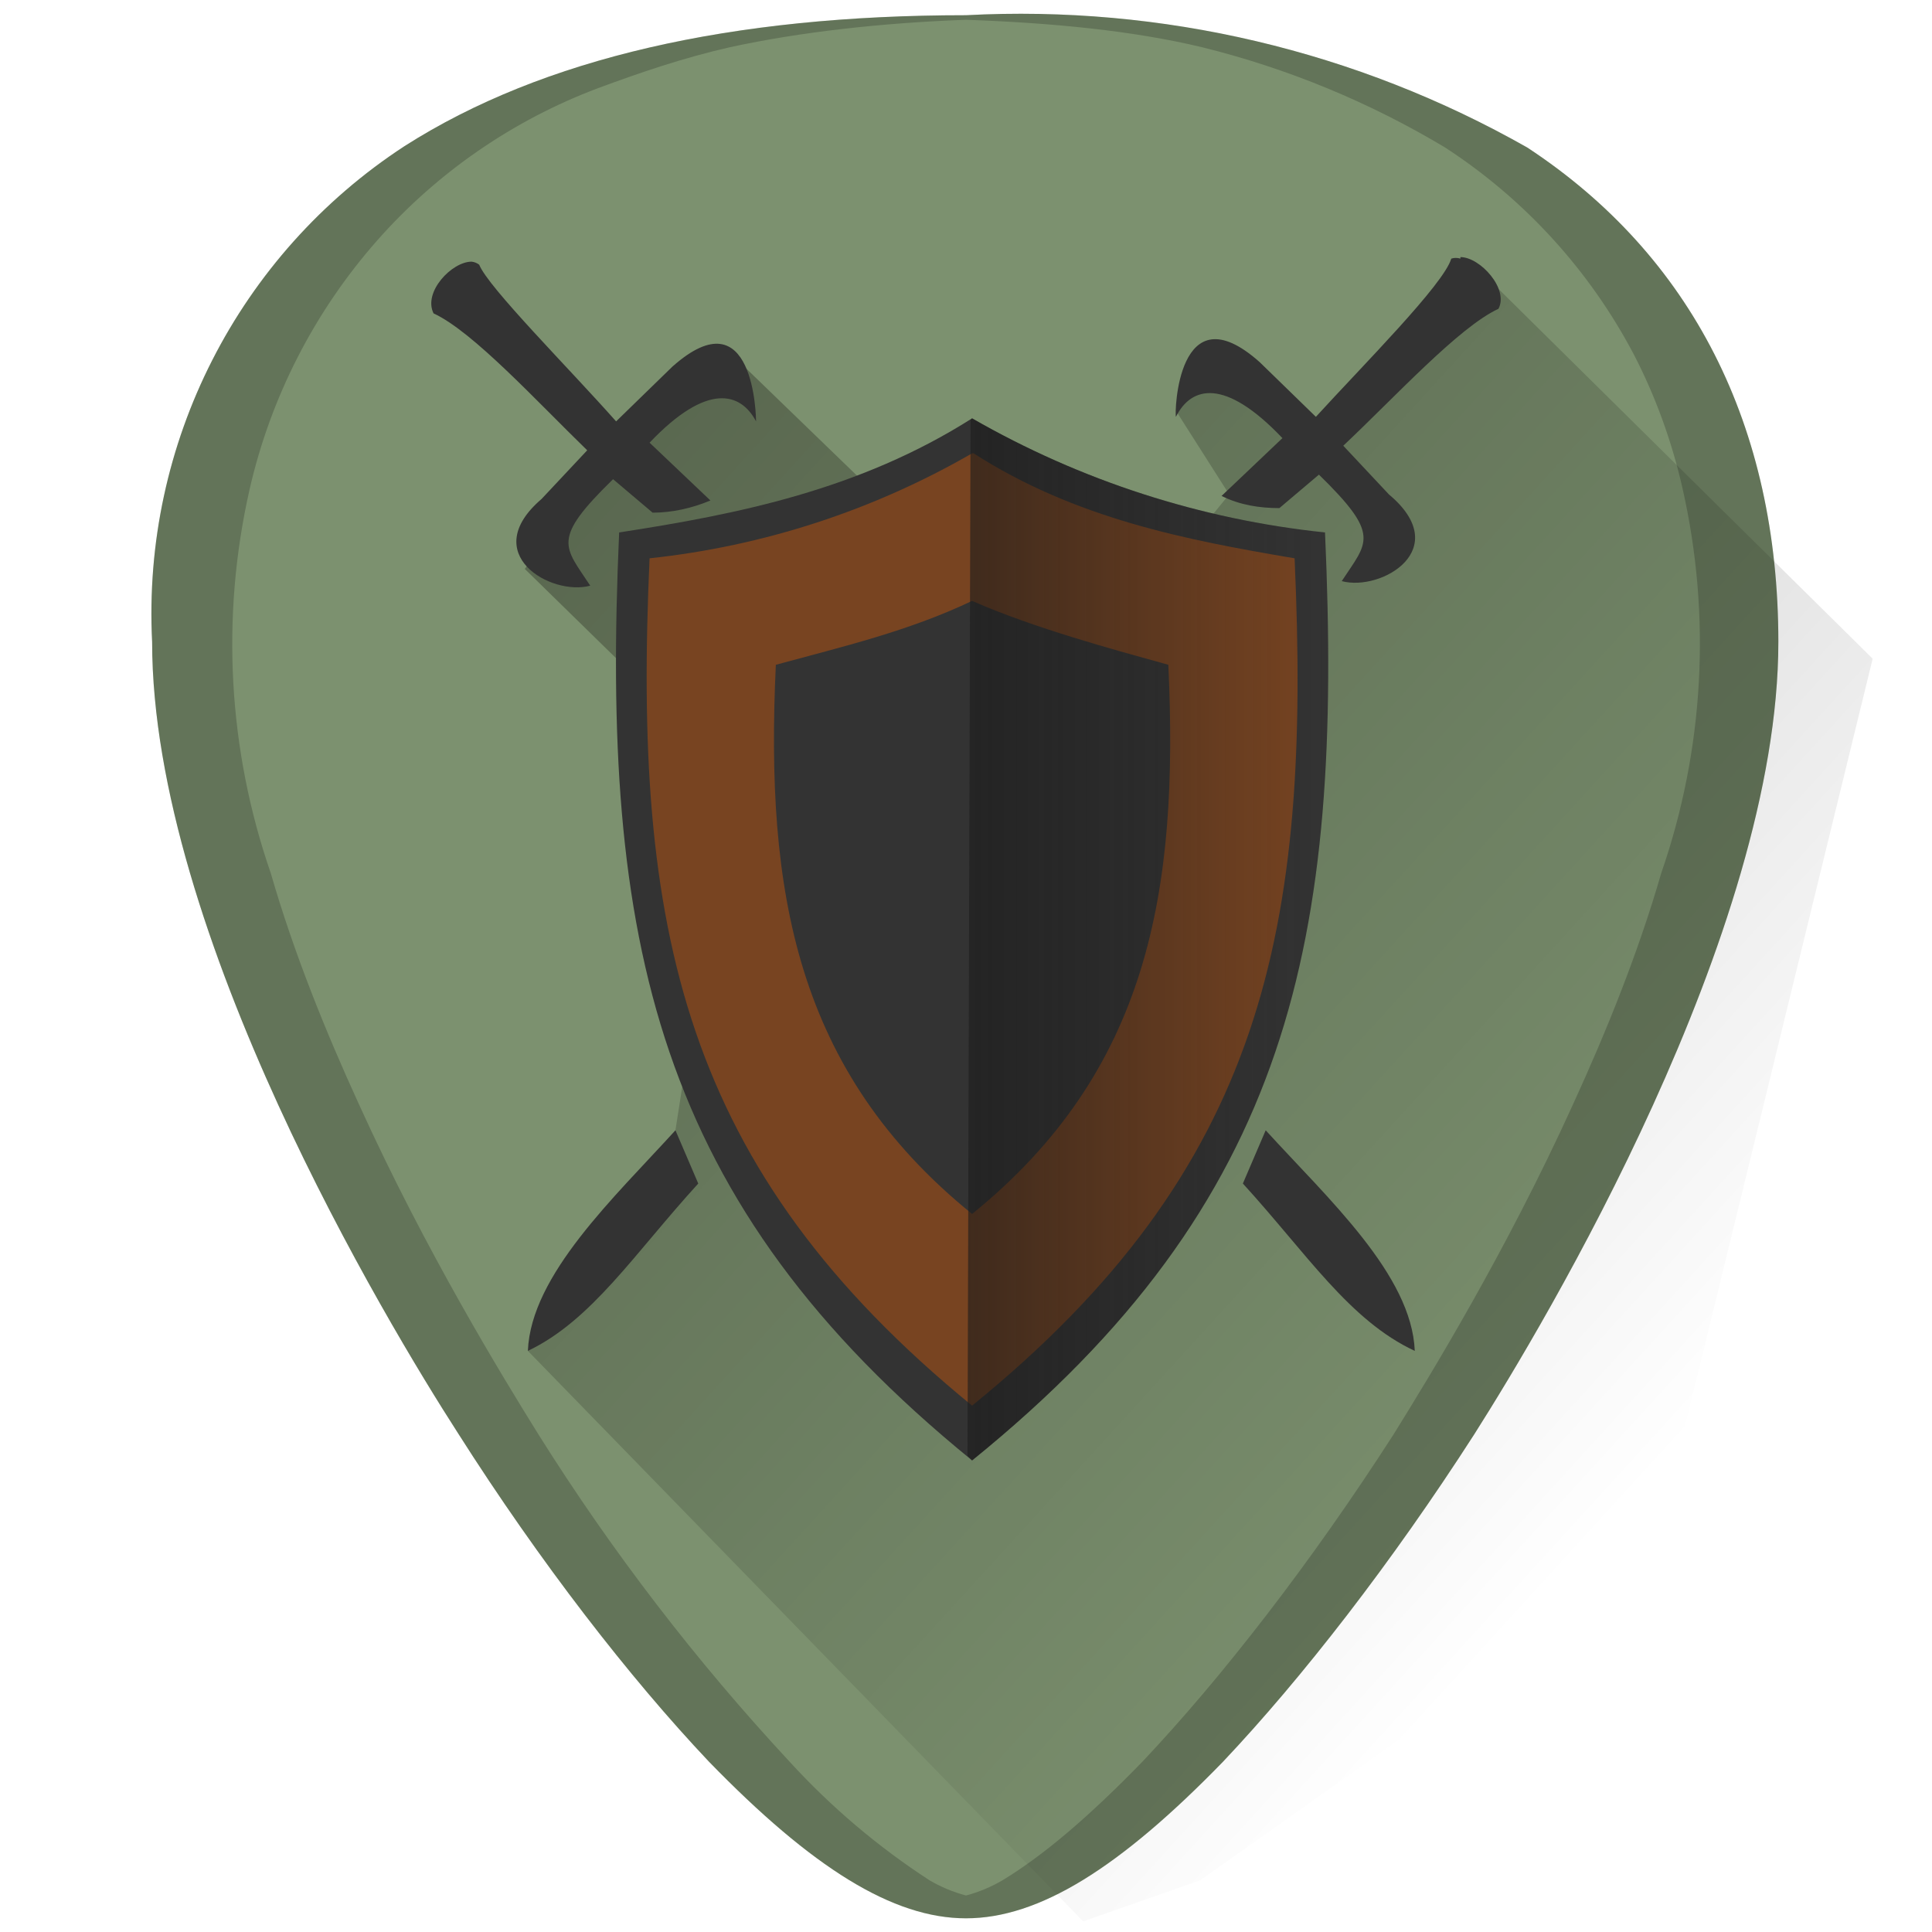
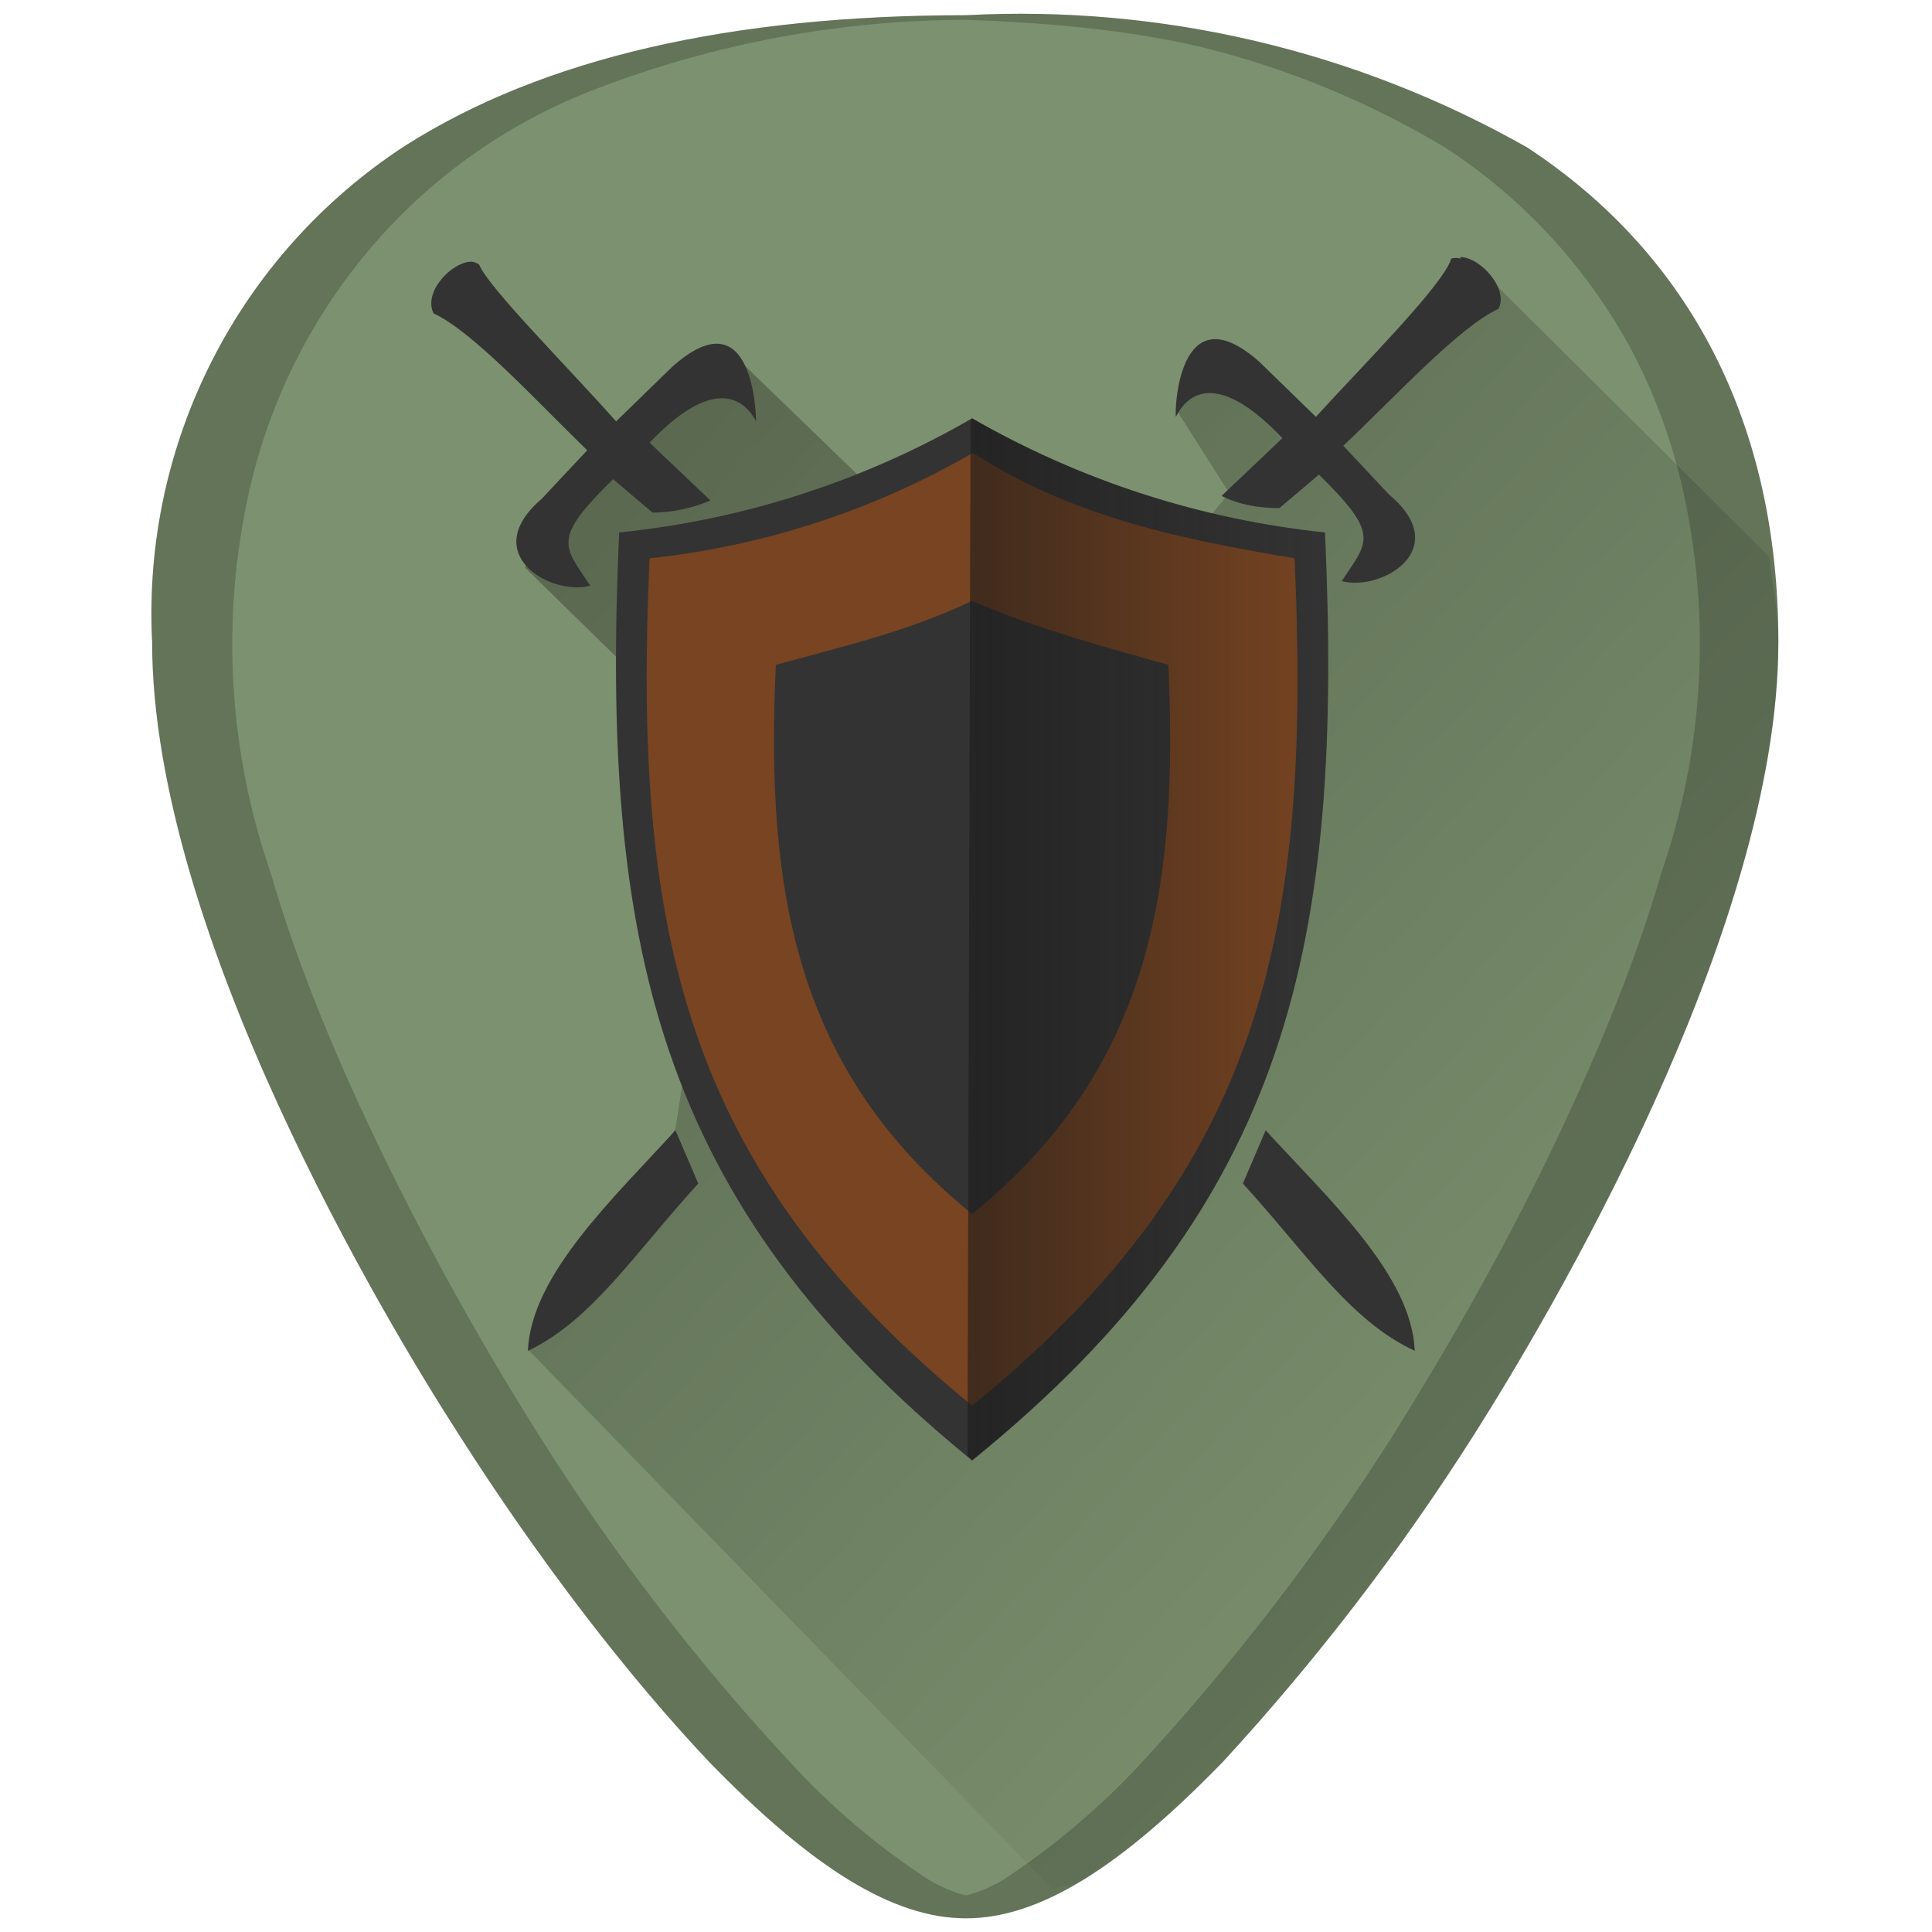
<svg xmlns="http://www.w3.org/2000/svg" xmlns:xlink="http://www.w3.org/1999/xlink" width="48" height="48" viewBox="0 0 12.7 12.7">
  <defs>
-     <linearGradient id="c">
+     <linearGradient id="b">
      <stop offset="0" stop-color="#040000" />
      <stop offset="1" stop-color="#000005" stop-opacity="0" />
    </linearGradient>
-     <clipPath id="a" />
-     <linearGradient id="b">
+     <linearGradient id="a">
      <stop offset="0" stop-color="#1a1a1a" />
      <stop offset="1" stop-color="#1a1a1a" stop-opacity="0" />
    </linearGradient>
-     <linearGradient gradientTransform="matrix(.93726 0 0 .93726 .43 17.19)" xlink:href="#b" id="e" x1="6.33" y1="291.58" x2="8.86" y2="291.58" gradientUnits="userSpaceOnUse" />
-     <linearGradient xlink:href="#c" id="d" x1="1.18" y1="284.58" x2="11.17" y2="293.69" gradientUnits="userSpaceOnUse" />
+     <linearGradient gradientTransform="translate(.43 17.19) scale(.93726)" xlink:href="#a" id="d" x1="6.33" y1="291.58" x2="8.86" y2="291.58" gradientUnits="userSpaceOnUse" />
+     <linearGradient xlink:href="#b" id="c" gradientUnits="userSpaceOnUse" gradientTransform="translate(0 -284.3)" x1="1.18" y1="284.58" x2="11.17" y2="293.69" />
  </defs>
-   <path d="M6.35.1C4.81.1 3.57.38 2.66.96A3.67 3.67 0 0 0 1 4.22c0 1.91 1.54 4.47 2.01 5.2.54.85 1.13 1.61 1.65 2.16.68.7 1.21 1.03 1.69 1.03s1.01-.33 1.69-1.03c.52-.55 1.11-1.31 1.65-2.15.47-.74 2-3.3 2-5.21 0-1.42-.57-2.54-1.65-3.25A6.75 6.75 0 0 0 6.35.1z" fill="#7c916f" />
-   <path d="M3.47 293.18l.97-1.45.2-1.28-.26-1.5-.93-.91.43-.61.64-.66.3-.13 1.22 1.18 1.6.27.44-.54-.35-.55.24-.3.7.54.46-.52.63-.61 2.55 2.52-1.45 5.93-2.97 2.1-.77.27z" fill="url(#d)" opacity=".4" transform="translate(0 -284.3)" />
-   <path d="M6.35.1C4.81.1 3.57.38 2.66.96A3.67 3.67 0 0 0 1 4.22c0 1.91 1.54 4.47 2.01 5.2.54.85 1.13 1.61 1.65 2.16.68.7 1.21 1.03 1.69 1.03s1.01-.33 1.69-1.03c.52-.55 1.11-1.31 1.65-2.15.47-.74 2-3.3 2-5.21 0-1.42-.57-2.54-1.65-3.25A6.75 6.75 0 0 0 6.35.1zm0 .03C6.91.15 7.44.2 7.9.31a5.82 5.82 0 0 1 1.6.66 3.65 3.65 0 0 1 1.24 1.36c.14.27.25.57.32.88a4.61 4.61 0 0 1-.14 2.53c-.15.52-.36 1.04-.58 1.52-.44.97-.95 1.8-1.18 2.17-.54.84-1.13 1.6-1.65 2.15-.34.35-.64.61-.92.78a.96.96 0 0 1-.24.1.96.96 0 0 1-.24-.1 4.76 4.76 0 0 1-.92-.78 14.41 14.41 0 0 1-1.65-2.15c-.23-.37-.74-1.2-1.18-2.17-.22-.48-.43-1-.58-1.52a4.6 4.6 0 0 1-.14-2.52 3.73 3.73 0 0 1 .84-1.64 3.65 3.65 0 0 1 1.45-1c.27-.1.56-.2.87-.27.46-.1 1-.16 1.55-.18z" opacity=".2" />
-   <path d="M6.39 2.75c-.74.47-1.54.63-2.32.75-.12 2.68.23 4.4 2.32 6.1 2.1-1.7 2.44-3.42 2.32-6.1a5.88 5.88 0 0 1-2.32-.75z" fill="#333" />
-   <path d="M9.6 1.7a.1.1 0 0 0-.06 0c-.05.17-.58.7-.89 1.04l-.37-.36c-.54-.48-.56.34-.55.36.1-.2.32-.26.7.14l-.4.38c.12.06.25.08.38.08l.26-.22c.41.4.32.44.15.7.26.07.74-.21.31-.57l-.3-.32c.34-.32.76-.78 1.02-.9.07-.13-.12-.34-.25-.34zM3.1 1.72c-.13 0-.32.2-.25.34.26.12.68.58 1.01.9l-.3.32c-.42.36.06.64.32.57-.17-.26-.26-.3.15-.7l.26.22c.13 0 .26-.03.38-.08l-.4-.38c.38-.4.6-.33.7-.14 0-.02-.01-.84-.55-.36l-.37.36c-.31-.35-.84-.88-.9-1.03a.1.1 0 0 0-.05-.02z" fill="#333" />
+   <path d="M6.35.1C4.81.1 3.57.38 2.66.96A3.67 3.67 0 0 0 1 4.22c0 1.91 1.54 4.47 2.01 5.2.54.85 1.13 1.61 1.65 2.16.68.7 1.21 1.03 1.69 1.03s1.01-.33 1.69-1.03a15.2 15.2 0 0 0 1.65-2.15c.47-.74 2-3.3 2-5.21 0-1.42-.57-2.54-1.65-3.25A6.75 6.75 0 0 0 6.35.1z" fill="#7c916f" />
+   <path d="M6.92 12.42c.07-.03.13-.02.2-.06.28-.17.58-.43.92-.78a15.2 15.2 0 0 0 1.65-2.15c.23-.37.73-1.2 1.18-2.17.22-.48.42-1 .57-1.52.15-.52.25-1.04.25-1.52 0-.2-.04-.38-.06-.56L9.76 1.8l-.63.61-.46.52-.7-.54-.24.3.35.55-.44.54-1.6-.27-1.22-1.18-.3.13-.64.66-.43.61.93.91.26 1.5-.2 1.28-.97 1.45z" opacity=".4" fill="url(#c)" />
+   <path d="M6.35.1C4.81.1 3.57.38 2.66.96A3.67 3.67 0 0 0 1 4.22c0 1.91 1.54 4.47 2.01 5.2.54.85 1.13 1.61 1.65 2.16.68.7 1.21 1.03 1.69 1.03s1.01-.33 1.69-1.03a15.2 15.2 0 0 0 1.65-2.15c.47-.74 2-3.3 2-5.21 0-1.42-.57-2.54-1.65-3.25A6.75 6.75 0 0 0 6.35.1zm0 .03C6.91.15 7.44.2 7.9.31a5.82 5.82 0 0 1 1.6.66 3.65 3.65 0 0 1 1.24 1.36c.14.27.25.57.32.88a4.61 4.61 0 0 1-.14 2.53c-.15.52-.36 1.04-.58 1.52-.44.97-.95 1.8-1.18 2.17a15.2 15.2 0 0 1-1.65 2.15 4.9 4.9 0 0 1-.92.78.96.96 0 0 1-.24.1.96.96 0 0 1-.24-.1 4.76 4.76 0 0 1-.92-.78 14.41 14.41 0 0 1-1.65-2.15 19.2 19.2 0 0 1-1.18-2.17c-.22-.48-.43-1-.58-1.52a4.6 4.6 0 0 1-.14-2.52 3.73 3.73 0 0 1 .84-1.64 3.65 3.65 0 0 1 1.45-1A6.83 6.83 0 0 1 6.35.13z" opacity=".2" />
+   <path d="M6.39 2.75a5.8 5.8 0 0 1-2.32.75c-.12 2.68.23 4.4 2.32 6.1 2.1-1.7 2.44-3.42 2.32-6.1a5.88 5.88 0 0 1-2.32-.75z" fill="#333" />
+   <path d="M9.6 1.7a.1.1 0 0 0-.06 0c-.05.17-.58.7-.89 1.04l-.37-.36c-.54-.48-.56.34-.55.36.1-.2.32-.26.7.14l-.4.38c.12.06.25.08.38.08l.26-.22c.41.4.32.44.15.7.26.07.74-.21.31-.57l-.3-.32c.34-.32.76-.78 1.02-.9.07-.13-.12-.34-.25-.34zm-6.5.02c-.13 0-.32.2-.25.34.26.12.68.58 1.01.9l-.3.32c-.42.36.06.64.32.57-.17-.26-.26-.3.15-.7l.26.22a1 1 0 0 0 .38-.08l-.4-.38c.38-.4.6-.33.7-.14 0-.02-.01-.84-.55-.36l-.37.36c-.31-.35-.84-.88-.9-1.03a.1.1 0 0 0-.05-.02z" fill="#333" />
  <path d="M6.4 2.98c.67.43 1.4.57 2.11.69.11 2.44-.2 4.01-2.12 5.57C4.48 7.68 4.16 6.1 4.27 3.67a5.38 5.38 0 0 0 2.12-.69z" fill="#784421" />
-   <path d="M6.39 3.95c-.42.2-.85.3-1.29.42-.07 1.49.13 2.67 1.29 3.61 1.16-.94 1.36-2.12 1.29-3.61-.36-.1-.88-.24-1.29-.42zM4.44 7.43c-.4.44-.95.95-.97 1.45.42-.2.7-.64 1.12-1.1zM8.32 7.43l-.15.35c.42.46.7.9 1.13 1.1-.02-.5-.57-1-.98-1.45z" fill="#333" />
-   <path d="M6.38 287.06l-.02 6.81.03.03c2.1-1.7 2.44-3.42 2.32-6.1a5.88 5.88 0 0 1-2.32-.75z" opacity=".6" fill="url(#e)" transform="translate(0 -284.3)" />
+   <path d="M6.39 3.95c-.42.2-.85.3-1.29.42-.07 1.49.13 2.67 1.29 3.61 1.16-.94 1.36-2.12 1.29-3.61-.36-.1-.88-.24-1.29-.42zM4.44 7.43c-.4.44-.95.95-.97 1.45.42-.2.7-.64 1.12-1.1zm3.88 0l-.15.35c.42.46.7.9 1.13 1.1-.02-.5-.57-1-.98-1.45z" fill="#333" />
+   <path d="M6.38 287.06l-.02 6.81.03.03c2.1-1.7 2.44-3.42 2.32-6.1a5.88 5.88 0 0 1-2.32-.75z" opacity=".6" fill="url(#d)" transform="translate(0 -284.3)" />
</svg>
